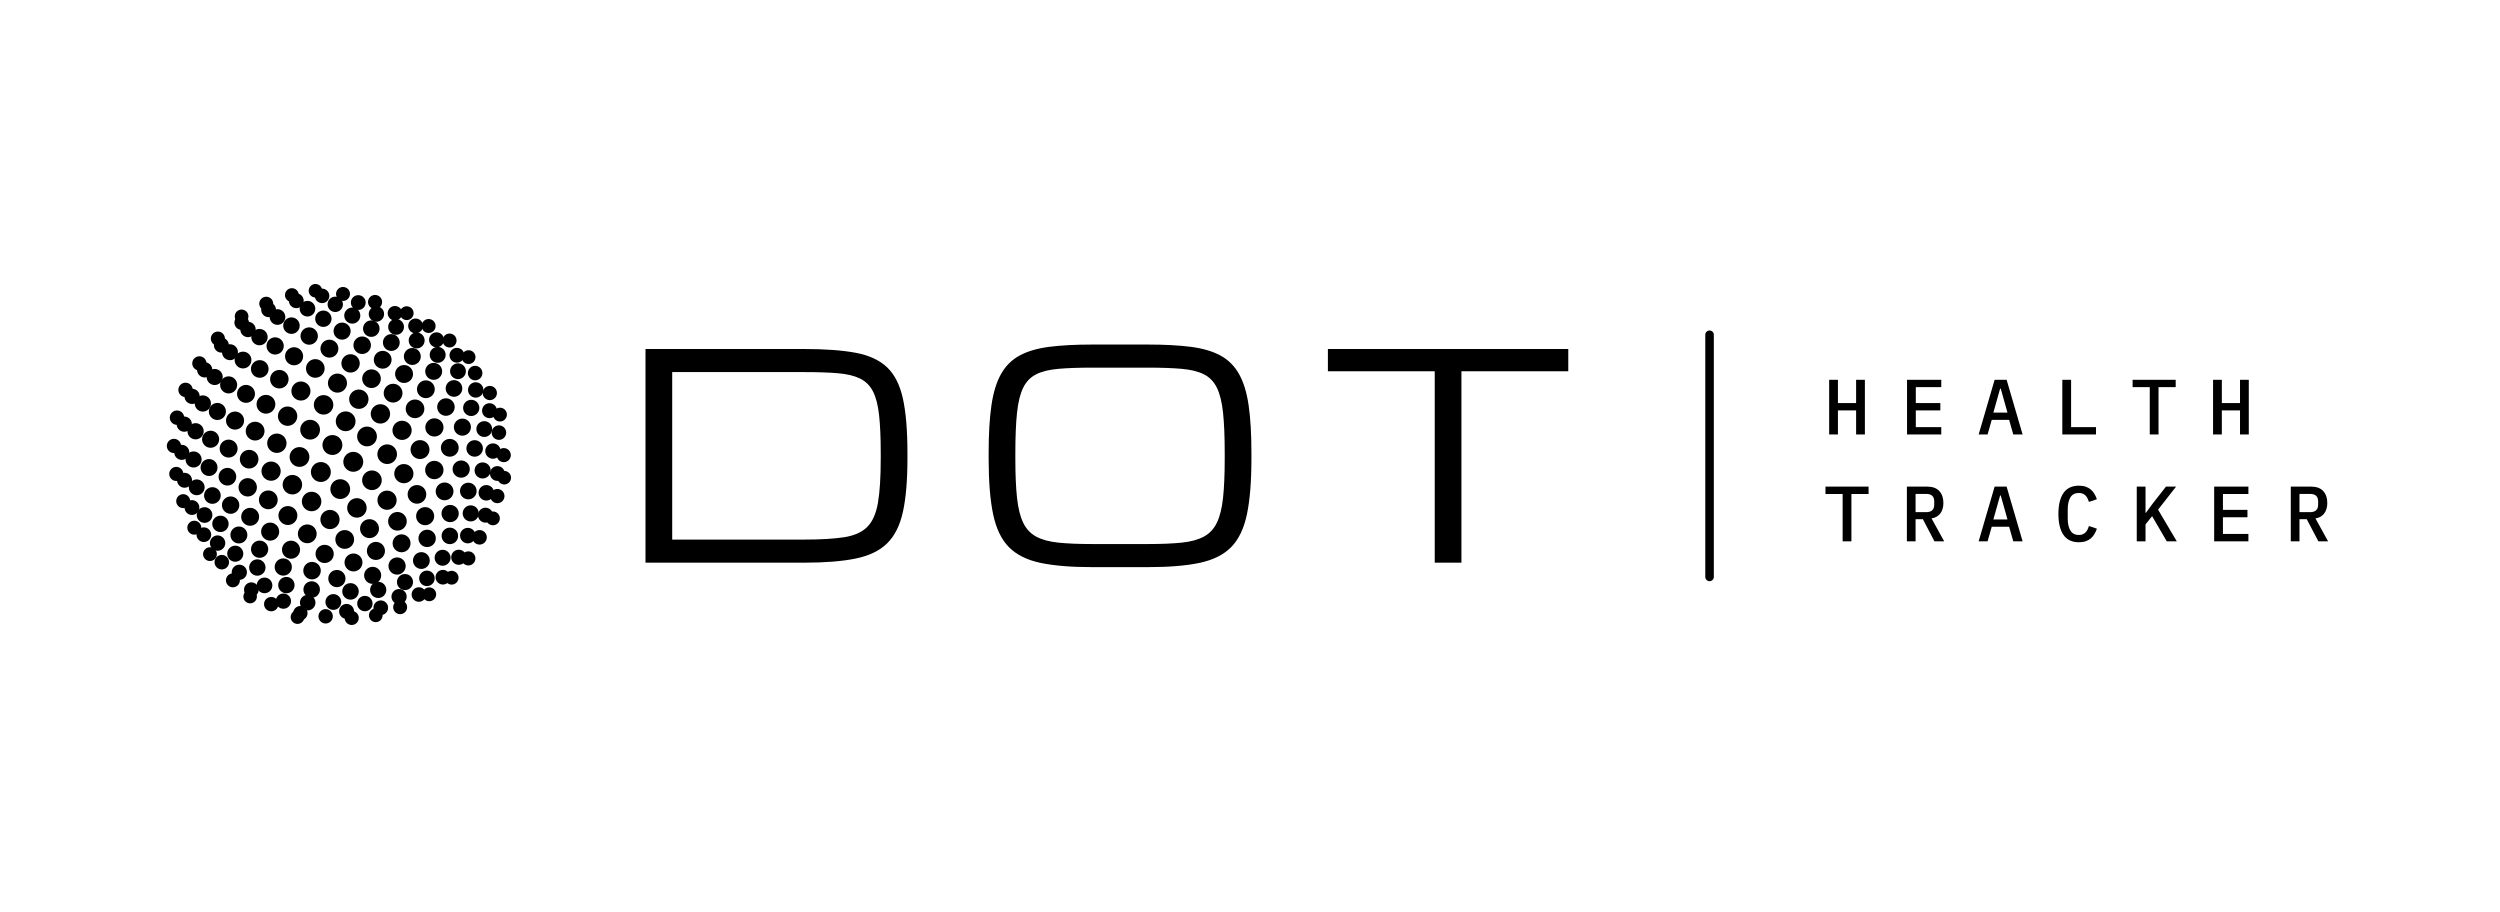
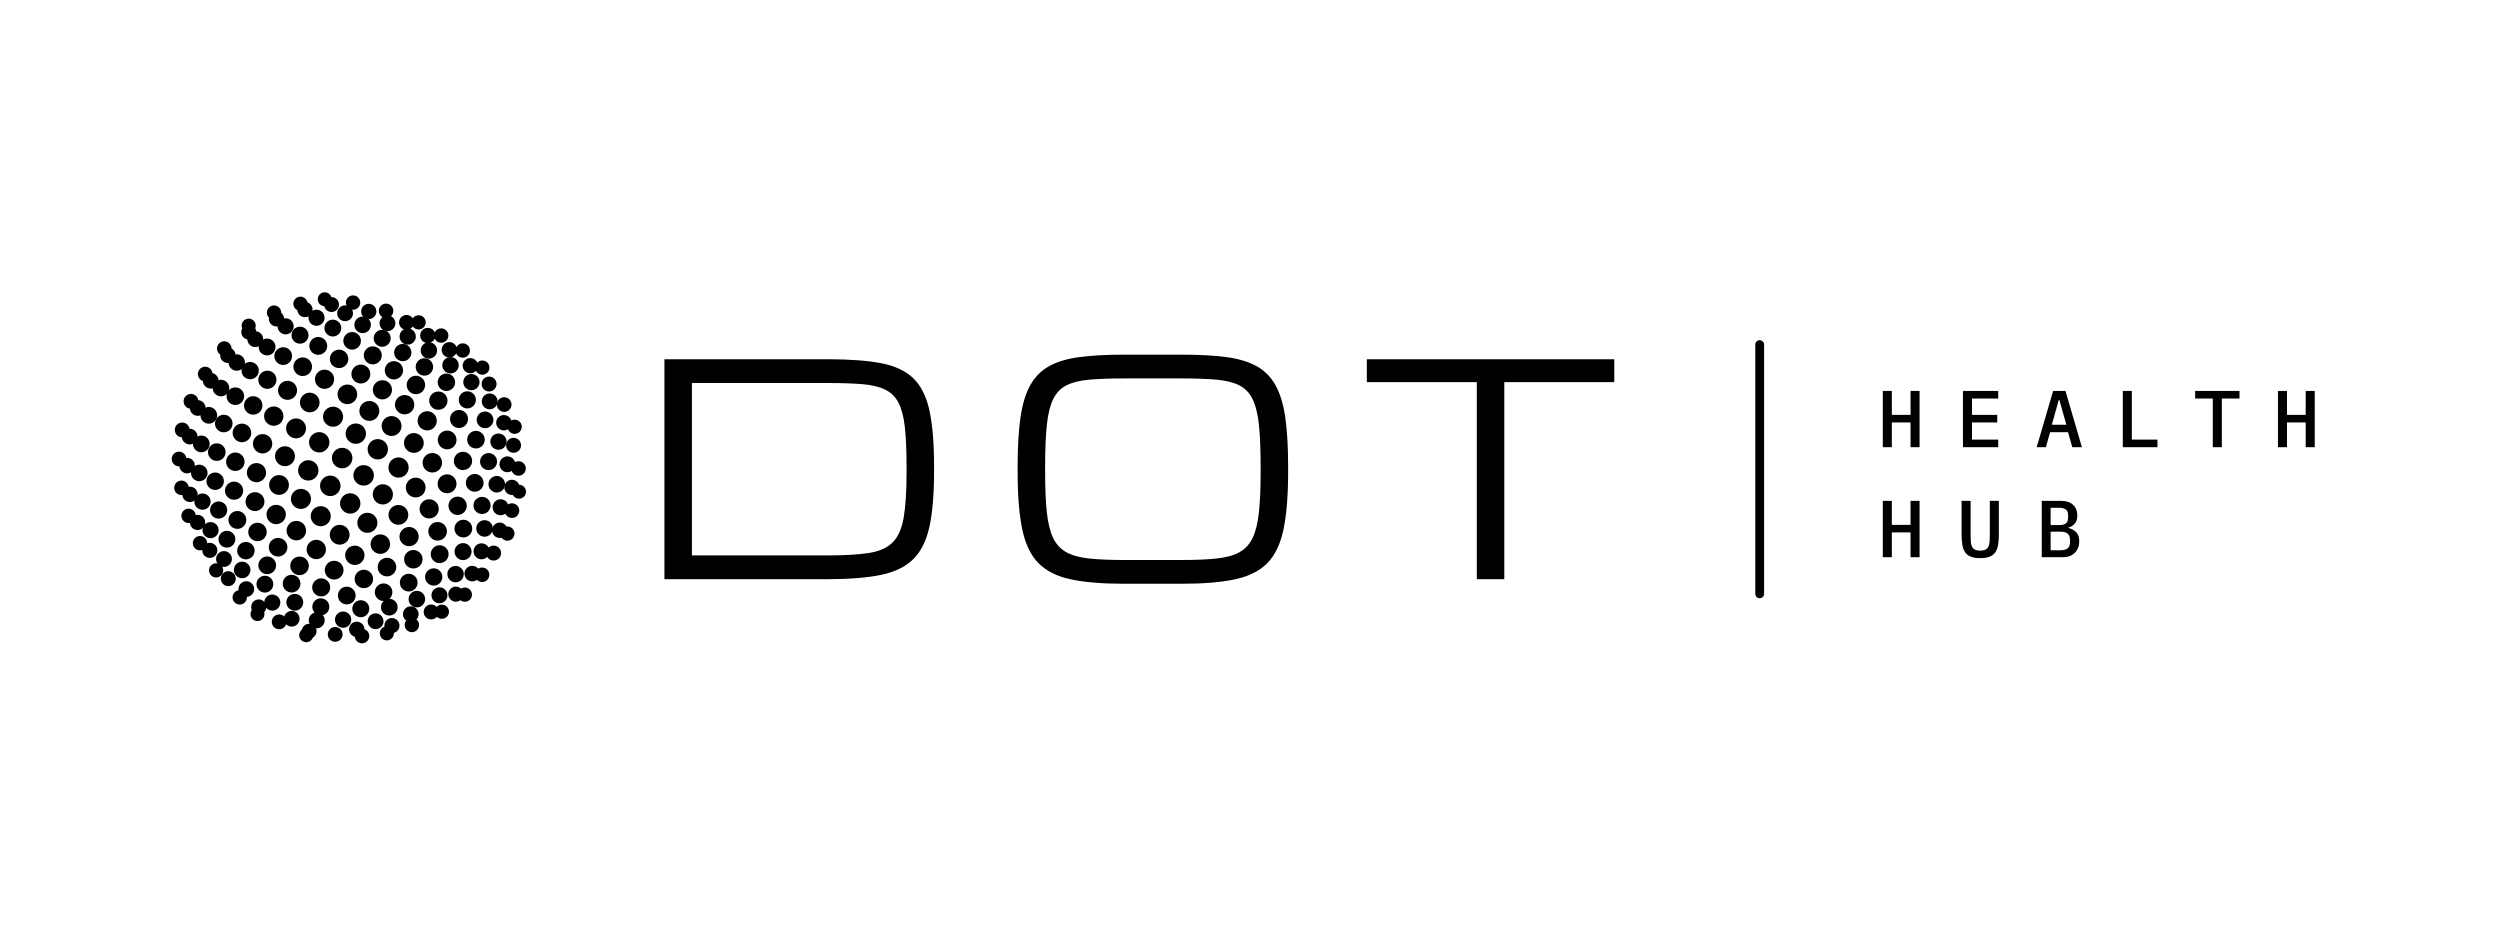
- <svg xmlns="http://www.w3.org/2000/svg" viewBox="0 0 351 128" width="351" height="128">
+ <svg xmlns="http://www.w3.org/2000/svg" viewBox="0 0 341 128" width="341" height="128">
  <g fill="#000">
    <circle cx="48.66" cy="85.84" r="1.05" />
    <circle cx="46.80" cy="84.52" r="1.11" />
    <circle cx="45.72" cy="86.53" r="1.01" />
    <circle cx="51.23" cy="84.74" r="1.08" />
    <circle cx="43.20" cy="84.61" r="1.09" />
    <circle cx="49.38" cy="86.76" r="0.99" />
    <circle cx="49.21" cy="83.03" r="1.16" />
    <circle cx="42.17" cy="86.09" r="1.01" />
    <circle cx="53.46" cy="85.33" r="1.03" />
    <circle cx="43.76" cy="82.77" r="1.16" />
    <circle cx="53.10" cy="82.82" r="1.14" />
    <circle cx="39.79" cy="84.40" r="1.07" />
    <circle cx="52.76" cy="86.39" r="0.96" />
    <circle cx="47.30" cy="81.23" r="1.21" />
    <circle cx="41.77" cy="86.64" r="0.96" />
    <circle cx="56.03" cy="83.77" r="1.07" />
    <circle cx="40.21" cy="82.15" r="1.15" />
    <circle cx="52.32" cy="80.78" r="1.20" />
    <circle cx="38.08" cy="84.82" r="1.01" />
    <circle cx="56.18" cy="85.25" r="0.98" />
    <circle cx="43.81" cy="80.12" r="1.23" />
    <circle cx="56.86" cy="81.72" r="1.13" />
    <circle cx="37.14" cy="82.19" r="1.10" />
    <circle cx="49.63" cy="78.97" r="1.26" />
    <circle cx="58.81" cy="83.47" r="1.02" />
    <circle cx="39.77" cy="79.61" r="1.21" />
    <circle cx="55.75" cy="79.47" r="1.21" />
    <circle cx="35.29" cy="82.79" r="1.03" />
    <circle cx="45.58" cy="77.77" r="1.28" />
    <circle cx="59.94" cy="81.20" r="1.09" />
    <circle cx="36.13" cy="79.68" r="1.15" />
    <circle cx="52.78" cy="77.35" r="1.27" />
    <circle cx="35.12" cy="83.76" r="0.95" />
    <circle cx="60.27" cy="83.44" r="0.97" />
    <circle cx="40.86" cy="77.18" r="1.27" />
    <circle cx="59.16" cy="78.70" r="1.18" />
    <circle cx="33.60" cy="80.35" r="1.07" />
    <circle cx="48.40" cy="75.74" r="1.32" />
    <circle cx="62.18" cy="81.04" r="1.03" />
    <circle cx="36.45" cy="77.11" r="1.21" />
    <circle cx="56.38" cy="76.28" r="1.26" />
    <circle cx="32.70" cy="81.48" r="0.98" />
    <circle cx="43.14" cy="74.95" r="1.32" />
    <circle cx="62.14" cy="78.31" r="1.12" />
    <circle cx="33.03" cy="77.74" r="1.13" />
    <circle cx="51.88" cy="74.22" r="1.33" />
    <circle cx="63.41" cy="81.11" r="0.97" />
    <circle cx="37.93" cy="74.64" r="1.27" />
    <circle cx="59.97" cy="75.59" r="1.22" />
    <circle cx="31.14" cy="78.93" r="1.02" />
    <circle cx="46.33" cy="72.94" r="1.35" />
    <circle cx="64.41" cy="78.24" r="1.06" />
    <circle cx="33.54" cy="75.11" r="1.19" />
    <circle cx="55.80" cy="73.19" r="1.31" />
    <circle cx="40.42" cy="72.38" r="1.33" />
    <circle cx="63.16" cy="75.24" r="1.16" />
    <circle cx="30.55" cy="76.25" r="1.08" />
    <circle cx="50.11" cy="71.31" r="1.37" />
    <circle cx="65.76" cy="78.40" r="0.99" />
    <circle cx="35.12" cy="72.56" r="1.26" />
    <circle cx="59.69" cy="72.47" r="1.27" />
    <circle cx="29.48" cy="77.80" r="0.97" />
    <circle cx="43.75" cy="70.41" r="1.37" />
    <circle cx="65.68" cy="75.20" r="1.09" />
    <circle cx="30.95" cy="73.55" r="1.15" />
    <circle cx="54.34" cy="70.23" r="1.35" />
    <circle cx="37.67" cy="70.18" r="1.32" />
    <circle cx="63.20" cy="72.10" r="1.21" />
    <circle cx="28.62" cy="75.07" r="1.03" />
    <circle cx="47.77" cy="68.67" r="1.39" />
    <circle cx="67.33" cy="75.44" r="1.02" />
    <circle cx="32.38" cy="70.92" r="1.22" />
    <circle cx="58.54" cy="69.41" r="1.31" />
    <circle cx="41.05" cy="68.05" r="1.37" />
    <circle cx="66.09" cy="72.08" r="1.13" />
    <circle cx="28.72" cy="72.31" r="1.10" />
    <circle cx="52.22" cy="67.43" r="1.38" />
    <circle cx="34.78" cy="68.42" r="1.29" />
    <circle cx="62.42" cy="68.99" r="1.25" />
    <circle cx="27.28" cy="74.09" r="0.98" />
    <circle cx="45.05" cy="66.27" r="1.40" />
    <circle cx="68.16" cy="72.33" r="1.05" />
    <circle cx="29.82" cy="69.57" r="1.17" />
    <circle cx="56.70" cy="66.50" r="1.35" />
    <circle cx="38.06" cy="66.15" r="1.35" />
    <circle cx="65.75" cy="68.94" r="1.17" />
    <circle cx="26.95" cy="71.26" r="1.04" />
    <circle cx="49.60" cy="64.84" r="1.40" />
    <circle cx="69.21" cy="72.78" r="0.97" />
    <circle cx="31.93" cy="66.93" r="1.24" />
    <circle cx="60.98" cy="65.99" r="1.29" />
    <circle cx="42.05" cy="64.16" r="1.39" />
    <circle cx="68.28" cy="69.19" r="1.09" />
    <circle cx="27.62" cy="68.42" r="1.11" />
    <circle cx="54.36" cy="63.77" r="1.38" />
    <circle cx="34.98" cy="64.47" r="1.31" />
    <circle cx="64.75" cy="65.86" r="1.21" />
    <circle cx="25.72" cy="70.36" r="0.98" />
    <circle cx="46.67" cy="62.48" r="1.40" />
    <circle cx="69.83" cy="69.65" r="1.00" />
    <circle cx="29.35" cy="65.64" r="1.19" />
    <circle cx="58.97" cy="63.12" r="1.33" />
    <circle cx="38.87" cy="62.23" r="1.36" />
    <circle cx="67.76" cy="66.05" r="1.13" />
    <circle cx="25.91" cy="67.43" r="1.05" />
    <circle cx="51.53" cy="61.28" r="1.39" />
    <circle cx="32.10" cy="62.98" r="1.26" />
    <circle cx="63.15" cy="62.87" r="1.25" />
    <circle cx="43.54" cy="60.33" r="1.39" />
    <circle cx="69.83" cy="66.48" r="1.04" />
    <circle cx="27.18" cy="64.51" r="1.13" />
    <circle cx="56.45" cy="60.42" r="1.35" />
    <circle cx="35.82" cy="60.53" r="1.32" />
    <circle cx="66.64" cy="62.96" r="1.16" />
    <circle cx="24.75" cy="66.54" r="0.99" />
    <circle cx="48.53" cy="59.15" r="1.39" />
    <circle cx="70.80" cy="67.07" r="0.95" />
    <circle cx="29.57" cy="61.67" r="1.20" />
    <circle cx="60.99" cy="60.01" r="1.28" />
    <circle cx="40.38" cy="58.43" r="1.36" />
    <circle cx="69.21" cy="63.33" r="1.08" />
    <circle cx="25.52" cy="63.51" r="1.06" />
    <circle cx="53.41" cy="58.11" r="1.36" />
    <circle cx="33.00" cy="59.05" r="1.27" />
    <circle cx="64.92" cy="59.97" r="1.20" />
    <circle cx="45.43" cy="56.84" r="1.37" />
    <circle cx="70.73" cy="63.90" r="0.99" />
    <circle cx="27.46" cy="60.55" r="1.14" />
    <circle cx="58.27" cy="57.40" r="1.31" />
    <circle cx="37.34" cy="56.76" r="1.32" />
    <circle cx="67.99" cy="60.24" r="1.11" />
    <circle cx="24.42" cy="62.61" r="1.00" />
    <circle cx="50.38" cy="56.05" r="1.36" />
    <circle cx="30.52" cy="57.77" r="1.20" />
    <circle cx="62.61" cy="57.15" r="1.23" />
    <circle cx="42.25" cy="54.90" r="1.34" />
    <circle cx="70.05" cy="60.74" r="1.02" />
    <circle cx="25.87" cy="59.55" r="1.07" />
    <circle cx="55.19" cy="55.20" r="1.32" />
    <circle cx="34.54" cy="55.30" r="1.26" />
    <circle cx="66.16" cy="57.27" r="1.14" />
    <circle cx="47.38" cy="53.79" r="1.34" />
    <circle cx="28.48" cy="56.65" r="1.14" />
    <circle cx="59.79" cy="54.65" r="1.25" />
    <circle cx="39.22" cy="53.24" r="1.30" />
    <circle cx="68.73" cy="57.66" r="1.05" />
    <circle cx="24.85" cy="58.64" r="1.01" />
    <circle cx="52.16" cy="53.17" r="1.31" />
    <circle cx="32.10" cy="54.04" r="1.20" />
    <circle cx="63.74" cy="54.54" r="1.17" />
    <circle cx="44.27" cy="51.73" r="1.31" />
    <circle cx="70.20" cy="58.21" r="0.97" />
    <circle cx="26.97" cy="55.65" r="1.07" />
    <circle cx="56.73" cy="52.51" r="1.26" />
    <circle cx="36.47" cy="51.80" r="1.24" />
    <circle cx="66.79" cy="54.75" r="1.08" />
    <circle cx="49.22" cy="51.02" r="1.29" />
    <circle cx="30.14" cy="52.93" r="1.13" />
    <circle cx="60.89" cy="52.14" r="1.19" />
    <circle cx="41.29" cy="50.02" r="1.27" />
    <circle cx="68.77" cy="55.18" r="1.00" />
    <circle cx="26.05" cy="54.74" r="1.01" />
    <circle cx="53.73" cy="50.51" r="1.25" />
    <circle cx="34.12" cy="50.55" r="1.18" />
    <circle cx="64.30" cy="52.12" r="1.11" />
    <circle cx="46.25" cy="48.95" r="1.26" />
    <circle cx="28.74" cy="51.93" r="1.07" />
    <circle cx="57.89" cy="50.05" r="1.19" />
    <circle cx="38.63" cy="48.57" r="1.21" />
    <circle cx="66.71" cy="52.38" r="1.02" />
    <circle cx="50.85" cy="48.47" r="1.23" />
    <circle cx="32.29" cy="49.45" r="1.12" />
    <circle cx="61.45" cy="49.82" r="1.12" />
    <circle cx="43.41" cy="47.18" r="1.22" />
    <circle cx="27.99" cy="51.02" r="1.00" />
    <circle cx="54.94" cy="48.09" r="1.18" />
    <circle cx="36.43" cy="47.33" r="1.15" />
    <circle cx="64.15" cy="49.88" r="1.04" />
    <circle cx="48.03" cy="46.49" r="1.20" />
    <circle cx="31.08" cy="48.46" r="1.05" />
    <circle cx="58.50" cy="47.80" r="1.12" />
    <circle cx="40.92" cy="45.72" r="1.16" />
    <circle cx="65.79" cy="50.14" r="0.97" />
    <circle cx="52.13" cy="46.14" r="1.16" />
    <circle cx="34.82" cy="46.26" r="1.08" />
    <circle cx="61.29" cy="47.71" r="1.05" />
    <circle cx="45.40" cy="44.75" r="1.15" />
    <circle cx="30.59" cy="47.54" r="0.99" />
    <circle cx="55.61" cy="45.90" r="1.11" />
    <circle cx="38.96" cy="44.51" r="1.10" />
    <circle cx="63.12" cy="47.81" r="0.98" />
    <circle cx="49.46" cy="44.31" r="1.13" />
    <circle cx="33.93" cy="45.30" r="1.02" />
    <circle cx="58.35" cy="45.76" r="1.04" />
    <circle cx="43.17" cy="43.34" r="1.10" />
    <circle cx="52.85" cy="44.09" r="1.08" />
    <circle cx="37.71" cy="43.49" r="1.04" />
    <circle cx="60.18" cy="45.77" r="0.98" />
    <circle cx="47.07" cy="42.73" r="1.08" />
    <circle cx="33.92" cy="44.42" r="0.96" />
    <circle cx="55.45" cy="43.98" r="1.02" />
    <circle cx="41.60" cy="42.23" r="1.04" />
    <circle cx="50.30" cy="42.48" r="1.04" />
    <circle cx="37.38" cy="42.64" r="0.98" />
    <circle cx="57.10" cy="43.97" r="0.97" />
    <circle cx="45.22" cy="41.54" r="1.02" />
    <circle cx="52.66" cy="42.40" r="0.99" />
    <circle cx="40.98" cy="41.43" r="0.97" />
    <circle cx="48.16" cy="41.27" r="0.98" />
    <circle cx="44.29" cy="40.82" r="0.95" />
  </g>
  <path d="M90.628 79.0V49.0H112.894Q117.288 49.0 120.12 49.527Q122.952 50.055 124.544 51.568Q126.136 53.082 126.771 55.973Q127.405 58.863 127.405 63.609V64.391Q127.405 68.98 126.771 71.861Q126.136 74.742 124.544 76.295Q122.952 77.848 120.12 78.424Q117.288 79.0 112.894 79.0ZM94.378 75.758H112.894Q116.39 75.758 118.519 75.426Q120.648 75.094 121.761 73.98Q122.874 72.867 123.265 70.582Q123.655 68.297 123.655 64.391V63.609Q123.655 60.367 123.421 58.258Q123.187 56.148 122.552 54.928Q121.917 53.707 120.716 53.131Q119.515 52.555 117.601 52.398Q115.687 52.242 112.894 52.242H94.378ZM153.317 79.625Q148.923 79.625 146.091 79.029Q143.259 78.434 141.667 76.832Q140.075 75.23 139.44 72.223Q138.805 69.215 138.805 64.391V63.609Q138.805 59.625 139.196 56.92Q139.587 54.215 140.544 52.516Q141.501 50.816 143.151 49.918Q144.802 49.02 147.302 48.697Q149.802 48.375 153.317 48.375H161.188Q164.704 48.375 167.204 48.697Q169.704 49.02 171.354 49.918Q173.005 50.816 173.962 52.516Q174.919 54.215 175.309 56.92Q175.7 59.625 175.7 63.609V64.391Q175.7 69.215 175.065 72.223Q174.43 75.23 172.839 76.832Q171.247 78.434 168.415 79.029Q165.583 79.625 161.188 79.625ZM153.317 76.383H161.188Q163.981 76.383 165.895 76.188Q167.809 75.992 169.011 75.348Q170.212 74.703 170.846 73.395Q171.481 72.086 171.716 69.898Q171.95 67.711 171.95 64.391V63.609Q171.95 60.172 171.716 57.945Q171.481 55.719 170.846 54.43Q170.212 53.141 169.011 52.545Q167.809 51.949 165.895 51.783Q163.981 51.617 161.188 51.617H153.317Q150.524 51.617 148.61 51.783Q146.696 51.949 145.495 52.545Q144.294 53.141 143.659 54.43Q143.024 55.719 142.79 57.945Q142.555 60.172 142.555 63.609V64.391Q142.555 67.711 142.79 69.898Q143.024 72.086 143.659 73.395Q144.294 74.703 145.495 75.348Q146.696 75.992 148.61 76.188Q150.524 76.383 153.317 76.383ZM201.436 79.0V52.125H186.436V49.0H220.186V52.125H205.186V79.0Z" fill="#000" />
  <path d="M240.022 47.0L240.022 81.0" fill="none" stroke="#000" stroke-width="1.2" stroke-linecap="round" />
  <path d="M260.598 57.623H258.046V61.0H256.814V53.322H258.046V56.589H260.598V53.322H261.83V61.0H260.598ZM267.748 61.0V53.322H272.555V54.356H268.98V56.589H272.423V57.623H268.98V59.966H272.555V61.0ZM282.664 61.0 282.081 58.954H279.639L279.056 61.0H277.802L280.046 53.322H281.729L283.973 61.0ZM280.904 54.565H280.816L279.87 57.931H281.85ZM289.55 61.0V53.322H290.782V59.966H294.28V61.0ZM303.058 54.356V61.0H301.826V54.356H299.417V53.322H305.467V54.356ZM314.498 57.623H311.946V61.0H310.714V53.322H311.946V56.589H314.498V53.322H315.73V61.0H314.498Z" fill="#000" />
-   <path d="M259.938 69.356V76.0H258.706V69.356H256.297V68.322H262.347V69.356ZM268.947 76.0H267.726V68.322H270.597Q271.697 68.322 272.274 68.938Q272.852 69.554 272.852 70.632Q272.852 71.512 272.423 72.084Q271.994 72.656 271.191 72.788L272.962 76.0H271.598L269.97 72.898H268.947ZM270.421 71.908Q271.565 71.908 271.565 70.863V70.39Q271.565 69.345 270.421 69.345H268.947V71.908ZM282.664 76.0 282.081 73.954H279.639L279.056 76.0H277.802L280.046 68.322H281.729L283.973 76.0ZM280.904 69.565H280.816L279.87 72.931H281.85ZM291.882 76.132Q290.419 76.132 289.709 75.098Q289 74.064 289 72.161Q289 70.258 289.709 69.224Q290.419 68.19 291.882 68.19Q292.443 68.19 292.855 68.338Q293.268 68.487 293.565 68.745Q293.862 69.004 294.065 69.351Q294.269 69.697 294.401 70.093L293.29 70.467Q293.202 70.203 293.092 69.972Q292.982 69.741 292.817 69.576Q292.652 69.411 292.426 69.312Q292.201 69.213 291.871 69.213Q291.057 69.213 290.683 69.834Q290.309 70.456 290.309 71.512V72.81Q290.309 73.866 290.683 74.487Q291.057 75.109 291.871 75.109Q292.201 75.109 292.426 75.01Q292.652 74.911 292.817 74.746Q292.982 74.581 293.092 74.35Q293.202 74.119 293.29 73.855L294.401 74.229Q294.269 74.625 294.065 74.971Q293.862 75.318 293.565 75.576Q293.268 75.835 292.855 75.983Q292.443 76.132 291.882 76.132ZM302.156 72.469 301.232 73.624V76.0H300V68.322H301.232V71.996H301.287L302.222 70.72L304.103 68.322H305.522L302.992 71.556L305.621 76.0H304.213ZM310.868 76.0V68.322H315.675V69.356H312.1V71.589H315.543V72.623H312.1V74.966H315.675V76.0ZM322.847 76.0H321.626V68.322H324.497Q325.597 68.322 326.174 68.938Q326.752 69.554 326.752 70.632Q326.752 71.512 326.323 72.084Q325.894 72.656 325.091 72.788L326.862 76.0H325.498L323.87 72.898H322.847ZM324.321 71.908Q325.465 71.908 325.465 70.863V70.39Q325.465 69.345 324.321 69.345H322.847V71.908Z" fill="#000" />
+   <path d="M260.598 72.623H258.046V76.0H256.814V68.322H258.046V71.589H260.598V68.322H261.83V76.0H260.598ZM268.793 68.322V73.041Q268.793 73.514 268.82 73.899Q268.848 74.284 268.98 74.553Q269.112 74.823 269.376 74.966Q269.64 75.109 270.102 75.109Q270.564 75.109 270.828 74.966Q271.092 74.823 271.224 74.553Q271.356 74.284 271.383 73.899Q271.411 73.514 271.411 73.041V68.322H272.643V72.821Q272.643 73.646 272.549 74.267Q272.456 74.889 272.181 75.302Q271.906 75.714 271.405 75.923Q270.905 76.132 270.102 76.132Q269.299 76.132 268.798 75.923Q268.298 75.714 268.023 75.302Q267.748 74.889 267.654 74.267Q267.561 73.646 267.561 72.821V68.322ZM278.495 68.322H281.146Q282.191 68.322 282.768 68.861Q283.346 69.4 283.346 70.335Q283.346 71.006 283.016 71.402Q282.686 71.798 282.125 71.963V72.018Q282.796 72.172 283.203 72.606Q283.61 73.041 283.61 73.833Q283.61 74.306 283.456 74.702Q283.302 75.098 283.016 75.389Q282.73 75.681 282.328 75.84Q281.927 76.0 281.443 76.0H278.495ZM281.069 75.054Q281.685 75.054 282.015 74.801Q282.345 74.548 282.345 73.987V73.591Q282.345 73.03 282.015 72.777Q281.685 72.524 281.069 72.524H279.705V75.054ZM280.893 71.622Q281.476 71.622 281.778 71.397Q282.081 71.171 282.081 70.643V70.247Q282.081 69.719 281.778 69.493Q281.476 69.268 280.893 69.268H279.705V71.622Z" fill="#000" />
</svg>
